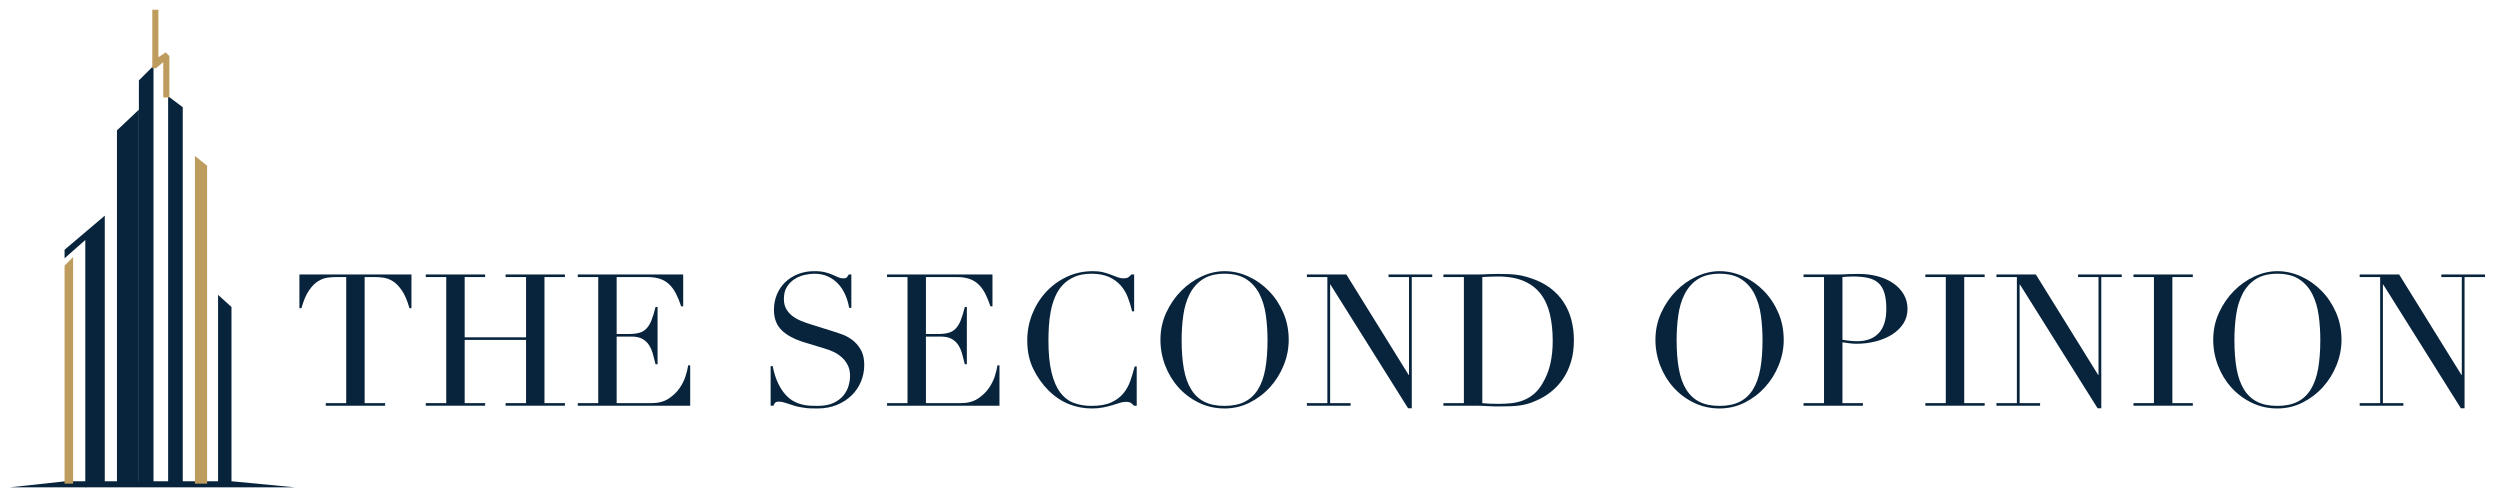
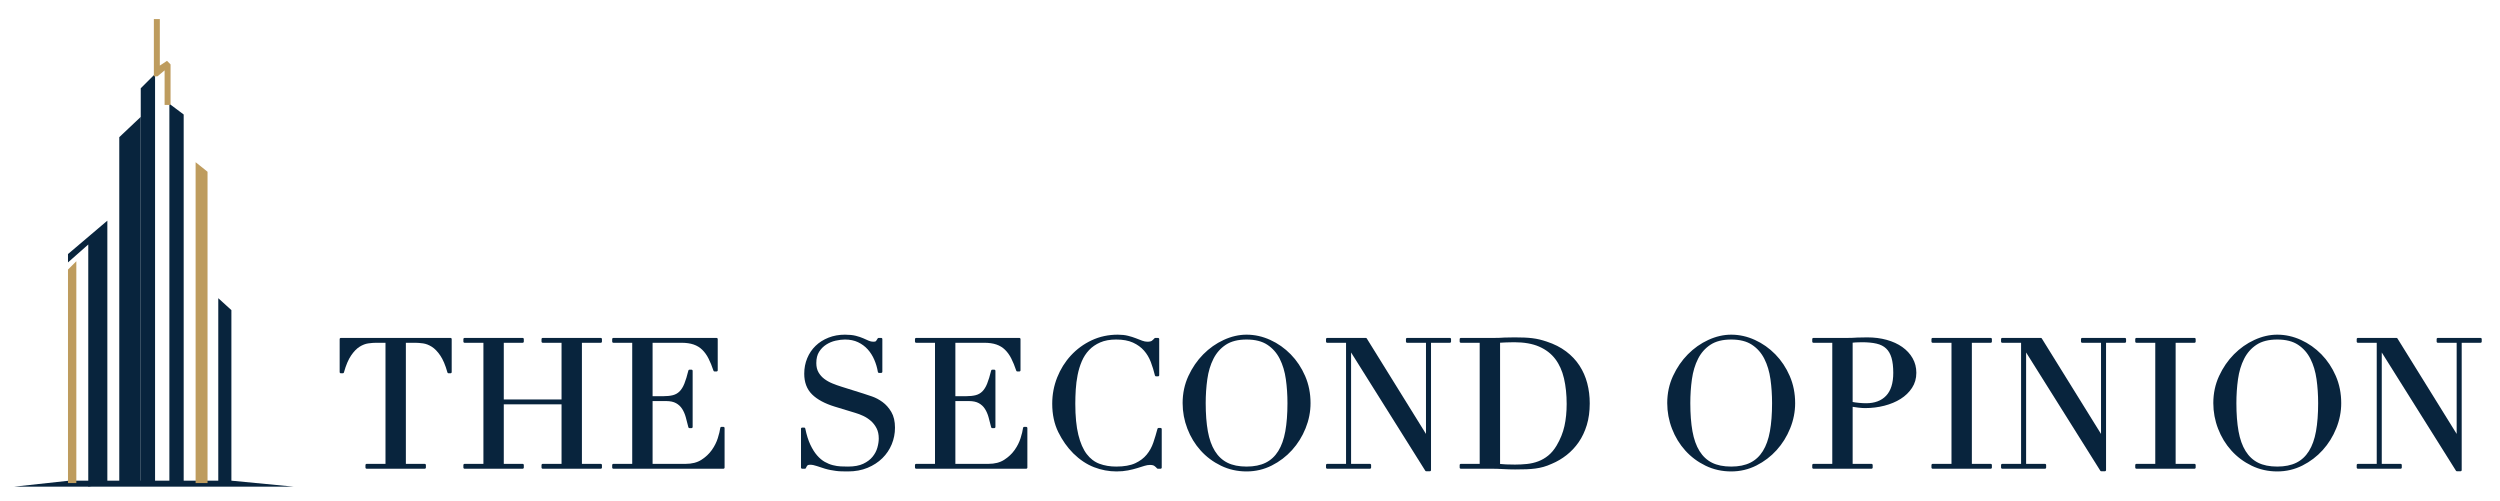
- <svg xmlns="http://www.w3.org/2000/svg" viewBox="244 168 2052 410">
+ <svg xmlns="http://www.w3.org/2000/svg" viewBox="240 160 2096 420">
  <g id="high-rise">
    <g fill="#08243D">
      <path d="M314 568V365L297 380V373L330 345V565Z" />
      <path d="M340 567V275L358 258V565Z" />
      <path d="M358 566V234L370 222V565Z" />
      <path d="M382 565V247L394 256V566Z" />
      <path d="M423 565V410L434 420V567Z" />
      <path d="M252 568L298 563H434L486 568Z" />
    </g>
    <g fill="#BE9C5E">
      <path d="M297 565V386L304 379V565Z" />
      <path d="M369 176H374V215L380 211L383 214V248H378V219L372 224H369Z" />
      <path d="M404 565V296L414 304V565Z" />
    </g>
  </g>
-   <g id="wordmark" fill="#08243D" transform="translate(484 501) scale(1.22)">
+   <g id="wordmark" fill="#08243D" transform="translate(520 552) scale(1.22)" stroke="#08243D" stroke-width="1.6" stroke-linejoin="round">
    <path d="M22.444 -1.736L36.208 -1.736L36.208 -86.552L29.016 -86.552Q26.536 -86.552 23.436 -86.118Q20.336 -85.684 17.174 -83.700Q14.012 -81.716 11.098 -77.438Q8.184 -73.160 6.076 -65.596L4.712 -65.596L4.712 -88.288L80.104 -88.288L80.104 -65.596L78.740 -65.596Q76.632 -73.160 73.718 -77.438Q70.804 -81.716 67.642 -83.700Q64.480 -85.684 61.380 -86.118Q58.280 -86.552 55.800 -86.552L48.608 -86.552L48.608 -1.736L62.372 -1.736L62.372 -0.000L22.444 -0.000Z" />
    <path d="M89.736 -1.736L103.500 -1.736L103.500 -86.552L89.736 -86.552L89.736 -88.288L129.664 -88.288L129.664 -86.552L115.900 -86.552L115.900 -46.004L157.192 -46.004L157.192 -86.552L143.428 -86.552L143.428 -88.288L183.356 -88.288L183.356 -86.552L169.592 -86.552L169.592 -1.736L183.356 -1.736L183.356 -0.000L143.428 -0.000L143.428 -1.736L157.192 -1.736L157.192 -44.268L115.900 -44.268L115.900 -1.736L129.664 -1.736L129.664 -0.000L89.736 -0.000Z" />
    <path d="M191.996 -1.736L205.760 -1.736L205.760 -86.552L191.996 -86.552L191.996 -88.288L262.924 -88.288L262.924 -66.836L261.560 -66.836Q259.948 -71.672 258.088 -75.330Q256.228 -78.988 253.624 -81.530Q251.020 -84.072 247.424 -85.312Q243.828 -86.552 238.744 -86.552L218.160 -86.552L218.160 -48.236L226.220 -48.236Q230.312 -48.236 233.164 -48.980Q236.016 -49.724 238.062 -51.770Q240.108 -53.816 241.534 -57.350Q242.960 -60.884 244.324 -66.464L245.688 -66.464L245.688 -27.900L244.324 -27.900Q243.456 -31.496 242.526 -34.844Q241.596 -38.192 239.922 -40.796Q238.248 -43.400 235.458 -44.950Q232.668 -46.500 228.204 -46.500L218.160 -46.500L218.160 -1.736L241.596 -1.736Q248.416 -1.736 252.942 -4.650Q257.468 -7.564 260.320 -11.594Q263.172 -15.624 264.536 -19.964Q265.900 -24.304 266.272 -27.156L267.636 -27.156L267.636 -0.000L191.996 -0.000Z" />
    <path d="M321.744 -26.660L323.108 -26.660Q324.472 -19.964 326.642 -15.376Q328.812 -10.788 331.416 -7.812Q334.020 -4.836 336.872 -3.224Q339.724 -1.612 342.638 -0.868Q345.552 -0.124 348.218 -0.000Q350.884 0.124 353.240 0.124Q359.812 0.124 364.028 -1.860Q368.244 -3.844 370.724 -6.882Q373.204 -9.920 374.196 -13.454Q375.188 -16.988 375.188 -19.964Q375.188 -24.304 373.576 -27.404Q371.964 -30.504 369.484 -32.674Q367.004 -34.844 364.090 -36.208Q361.176 -37.572 358.572 -38.316L344.312 -42.656Q334.268 -45.756 329.122 -50.840Q323.976 -55.924 323.976 -64.480Q323.976 -70.060 325.960 -74.834Q327.944 -79.608 331.540 -83.080Q335.136 -86.552 340.158 -88.536Q345.180 -90.520 351.132 -90.520Q355.472 -90.520 358.386 -89.776Q361.300 -89.032 363.408 -88.102Q365.516 -87.172 367.190 -86.428Q368.864 -85.684 370.600 -85.684Q372.212 -85.684 372.770 -86.118Q373.328 -86.552 374.320 -88.288L376.056 -88.288L376.056 -65.844L374.568 -65.844Q373.824 -70.308 372.026 -74.462Q370.228 -78.616 367.376 -81.778Q364.524 -84.940 360.494 -86.862Q356.464 -88.784 351.132 -88.784Q348.156 -88.784 344.560 -87.978Q340.964 -87.172 337.864 -85.188Q334.764 -83.204 332.718 -79.980Q330.672 -76.756 330.672 -71.796Q330.672 -67.828 332.284 -65.038Q333.896 -62.248 336.438 -60.326Q338.980 -58.404 342.142 -57.102Q345.304 -55.800 348.528 -54.808L363.532 -50.096Q365.888 -49.352 369.484 -48.112Q373.080 -46.872 376.490 -44.392Q379.900 -41.912 382.318 -37.820Q384.736 -33.728 384.736 -27.404Q384.736 -21.576 382.566 -16.306Q380.396 -11.036 376.304 -7.006Q372.212 -2.976 366.384 -0.558Q360.556 1.860 353.240 1.860Q350.636 1.860 348.652 1.798Q346.668 1.736 344.932 1.488Q343.196 1.240 341.460 0.930Q339.724 0.620 337.616 -0.000Q335.136 -0.744 332.284 -1.736Q329.432 -2.728 327.324 -2.728Q325.464 -2.728 324.782 -1.984Q324.100 -1.240 323.604 -0.000L321.744 -0.000Z" />
    <path d="M400.072 -1.736L413.836 -1.736L413.836 -86.552L400.072 -86.552L400.072 -88.288L471.000 -88.288L471.000 -66.836L469.636 -66.836Q468.024 -71.672 466.164 -75.330Q464.304 -78.988 461.700 -81.530Q459.096 -84.072 455.500 -85.312Q451.904 -86.552 446.820 -86.552L426.236 -86.552L426.236 -48.236L434.296 -48.236Q438.388 -48.236 441.240 -48.980Q444.092 -49.724 446.138 -51.770Q448.184 -53.816 449.610 -57.350Q451.036 -60.884 452.400 -66.464L453.764 -66.464L453.764 -27.900L452.400 -27.900Q451.532 -31.496 450.602 -34.844Q449.672 -38.192 447.998 -40.796Q446.324 -43.400 443.534 -44.950Q440.744 -46.500 436.280 -46.500L426.236 -46.500L426.236 -1.736L449.672 -1.736Q456.492 -1.736 461.018 -4.650Q465.544 -7.564 468.396 -11.594Q471.248 -15.624 472.612 -19.964Q473.976 -24.304 474.348 -27.156L475.712 -27.156L475.712 -0.000L400.072 -0.000Z" />
    <path d="M568.052 -0.000L566.192 -0.000Q565.324 -0.992 564.208 -1.798Q563.092 -2.604 560.736 -2.604Q558.876 -2.604 556.706 -1.922Q554.536 -1.240 551.746 -0.372Q548.956 0.496 545.484 1.178Q542.012 1.860 537.796 1.860Q529.984 1.860 522.606 -0.992Q515.228 -3.844 508.656 -10.292Q502.580 -16.368 498.488 -24.676Q494.396 -32.984 494.396 -43.896Q494.396 -53.196 497.744 -61.628Q501.092 -70.060 507.044 -76.508Q512.996 -82.956 521.056 -86.738Q529.116 -90.520 538.664 -90.520Q542.508 -90.520 545.484 -89.776Q548.460 -89.032 550.816 -88.102Q553.172 -87.172 555.156 -86.428Q557.140 -85.684 559.000 -85.684Q561.480 -85.684 562.534 -86.490Q563.588 -87.296 564.456 -88.288L566.316 -88.288L566.316 -63.488L564.952 -63.488Q563.836 -68.200 562.100 -72.788Q560.364 -77.376 557.264 -80.910Q554.164 -84.444 549.390 -86.614Q544.616 -88.784 537.548 -88.784Q530.976 -88.784 526.264 -86.738Q521.552 -84.692 518.328 -81.282Q515.104 -77.872 513.182 -73.346Q511.260 -68.820 510.268 -63.798Q509.276 -58.776 508.966 -53.630Q508.656 -48.484 508.656 -43.896Q508.656 -30.876 510.764 -22.320Q512.872 -13.764 516.654 -8.804Q520.436 -3.844 525.768 -1.860Q531.100 0.124 537.548 0.124Q545.856 0.124 550.940 -2.232Q556.024 -4.588 559.124 -8.370Q562.224 -12.152 563.836 -16.926Q565.448 -21.700 566.688 -26.412L568.052 -26.412Z" />
    <path d="M598.268 -44.268Q598.268 -33.108 599.756 -24.800Q601.244 -16.492 604.716 -10.912Q608.188 -5.332 613.644 -2.604Q619.100 0.124 627.160 0.124Q635.096 0.124 640.614 -2.604Q646.132 -5.332 649.604 -10.912Q653.076 -16.492 654.564 -24.800Q656.052 -33.108 656.052 -44.268Q656.052 -52.824 654.936 -60.822Q653.820 -68.820 650.658 -75.082Q647.496 -81.344 641.854 -85.064Q636.212 -88.784 627.160 -88.784Q618.108 -88.784 612.466 -85.064Q606.824 -81.344 603.662 -75.082Q600.500 -68.820 599.384 -60.822Q598.268 -52.824 598.268 -44.268ZM584.008 -44.268Q584.008 -54.188 587.914 -62.620Q591.820 -71.052 597.958 -77.252Q604.096 -83.452 611.784 -86.986Q619.472 -90.520 627.160 -90.520Q635.344 -90.520 643.094 -86.986Q650.844 -83.452 656.920 -77.252Q662.996 -71.052 666.654 -62.620Q670.312 -54.188 670.312 -44.268Q670.312 -35.588 666.964 -27.280Q663.616 -18.972 657.788 -12.524Q651.960 -6.076 644.086 -2.108Q636.212 1.860 627.160 1.860Q617.860 1.860 609.924 -1.984Q601.988 -5.828 596.222 -12.214Q590.456 -18.600 587.232 -26.970Q584.008 -35.340 584.008 -44.268Z" />
    <path d="M682.548 -1.736L696.312 -1.736L696.312 -86.552L682.548 -86.552L682.548 -88.288L709.084 -88.288L750.996 -20.708L751.244 -20.708L751.244 -86.552L737.480 -86.552L737.480 -88.288L766.868 -88.288L766.868 -86.552L753.104 -86.552L753.104 1.736L750.624 1.736L698.420 -81.468L698.172 -81.468L698.172 -1.736L711.936 -1.736L711.936 -0.000L682.548 -0.000Z" />
    <path d="M800.556 -1.736Q802.664 -1.488 805.454 -1.364Q808.244 -1.240 811.592 -1.240Q815.808 -1.240 819.962 -1.674Q824.116 -2.108 827.898 -3.534Q831.680 -4.960 834.966 -7.626Q838.252 -10.292 840.856 -14.632Q844.824 -21.328 846.374 -28.334Q847.924 -35.340 847.924 -43.648Q847.924 -53.444 846.064 -61.442Q844.204 -69.440 839.926 -75.082Q835.648 -80.724 828.580 -83.824Q821.512 -86.924 811.096 -86.924Q807.996 -86.924 805.454 -86.800Q802.912 -86.676 800.556 -86.552ZM774.392 -1.736L788.156 -1.736L788.156 -86.552L774.392 -86.552L774.392 -88.288L797.456 -88.288Q799.192 -88.288 800.928 -88.350Q802.664 -88.412 804.400 -88.536Q806.136 -88.536 807.872 -88.598Q809.608 -88.660 811.344 -88.660Q815.064 -88.660 817.978 -88.536Q820.892 -88.412 823.434 -88.102Q825.976 -87.792 828.270 -87.234Q830.564 -86.676 833.168 -85.808Q840.732 -83.328 846.250 -79.174Q851.768 -75.020 855.302 -69.564Q858.836 -64.108 860.510 -57.660Q862.184 -51.212 862.184 -44.144Q862.184 -35.960 860.200 -29.450Q858.216 -22.940 854.744 -17.918Q851.272 -12.896 846.622 -9.238Q841.972 -5.580 836.640 -3.348Q833.664 -1.984 830.998 -1.240Q828.332 -0.496 825.542 -0.124Q822.752 0.248 819.404 0.372Q816.056 0.496 811.716 0.496Q809.856 0.496 807.748 0.434Q805.640 0.372 803.532 0.248Q801.424 0.124 799.378 0.062Q797.332 -0.000 795.472 -0.000L774.392 -0.000Z" />
    <path d="M931.296 -44.268Q931.296 -33.108 932.784 -24.800Q934.272 -16.492 937.744 -10.912Q941.216 -5.332 946.672 -2.604Q952.128 0.124 960.188 0.124Q968.124 0.124 973.642 -2.604Q979.160 -5.332 982.632 -10.912Q986.104 -16.492 987.592 -24.800Q989.080 -33.108 989.080 -44.268Q989.080 -52.824 987.964 -60.822Q986.848 -68.820 983.686 -75.082Q980.524 -81.344 974.882 -85.064Q969.240 -88.784 960.188 -88.784Q951.136 -88.784 945.494 -85.064Q939.852 -81.344 936.690 -75.082Q933.528 -68.820 932.412 -60.822Q931.296 -52.824 931.296 -44.268ZM917.036 -44.268Q917.036 -54.188 920.942 -62.620Q924.848 -71.052 930.986 -77.252Q937.124 -83.452 944.812 -86.986Q952.500 -90.520 960.188 -90.520Q968.372 -90.520 976.122 -86.986Q983.872 -83.452 989.948 -77.252Q996.024 -71.052 999.682 -62.620Q1003.340 -54.188 1003.340 -44.268Q1003.340 -35.588 999.992 -27.280Q996.644 -18.972 990.816 -12.524Q984.988 -6.076 977.114 -2.108Q969.240 1.860 960.188 1.860Q950.888 1.860 942.952 -1.984Q935.016 -5.828 929.250 -12.214Q923.484 -18.600 920.260 -26.970Q917.036 -35.340 917.036 -44.268Z" />
    <path d="M1042.856 -44.392Q1045.336 -43.896 1048.064 -43.648Q1050.792 -43.400 1052.900 -43.400Q1062.076 -43.400 1067.222 -48.794Q1072.368 -54.188 1072.368 -65.100Q1072.368 -71.424 1071.128 -75.640Q1069.888 -79.856 1067.222 -82.398Q1064.556 -84.940 1060.278 -85.932Q1056.000 -86.924 1050.048 -86.924Q1047.692 -86.924 1045.770 -86.800Q1043.848 -86.676 1042.856 -86.552ZM1016.692 -1.736L1030.456 -1.736L1030.456 -86.552L1016.692 -86.552L1016.692 -88.288L1040.004 -88.288Q1041.740 -88.288 1043.476 -88.350Q1045.212 -88.412 1046.948 -88.536Q1048.684 -88.536 1050.358 -88.598Q1052.032 -88.660 1053.768 -88.660Q1060.836 -88.660 1066.850 -86.986Q1072.864 -85.312 1077.266 -82.212Q1081.668 -79.112 1084.148 -74.772Q1086.628 -70.432 1086.628 -65.100Q1086.628 -59.520 1083.776 -55.180Q1080.924 -50.840 1076.212 -47.864Q1071.500 -44.888 1065.238 -43.276Q1058.976 -41.664 1052.156 -41.664Q1050.420 -41.664 1047.692 -41.974Q1044.964 -42.284 1042.856 -42.656L1042.856 -1.736L1056.620 -1.736L1056.620 -0.000L1016.692 -0.000Z" />
    <path d="M1098.616 -1.736L1112.380 -1.736L1112.380 -86.552L1098.616 -86.552L1098.616 -88.288L1138.544 -88.288L1138.544 -86.552L1124.780 -86.552L1124.780 -1.736L1138.544 -1.736L1138.544 -0.000L1098.616 -0.000Z" />
    <path d="M1146.440 -1.736L1160.204 -1.736L1160.204 -86.552L1146.440 -86.552L1146.440 -88.288L1172.976 -88.288L1214.888 -20.708L1215.136 -20.708L1215.136 -86.552L1201.372 -86.552L1201.372 -88.288L1230.760 -88.288L1230.760 -86.552L1216.996 -86.552L1216.996 1.736L1214.516 1.736L1162.312 -81.468L1162.064 -81.468L1162.064 -1.736L1175.828 -1.736L1175.828 -0.000L1146.440 -0.000Z" />
    <path d="M1238.656 -1.736L1252.420 -1.736L1252.420 -86.552L1238.656 -86.552L1238.656 -88.288L1278.584 -88.288L1278.584 -86.552L1264.820 -86.552L1264.820 -1.736L1278.584 -1.736L1278.584 -0.000L1238.656 -0.000Z" />
    <path d="M1306.568 -44.268Q1306.568 -33.108 1308.056 -24.800Q1309.544 -16.492 1313.016 -10.912Q1316.488 -5.332 1321.944 -2.604Q1327.400 0.124 1335.460 0.124Q1343.396 0.124 1348.914 -2.604Q1354.432 -5.332 1357.904 -10.912Q1361.376 -16.492 1362.864 -24.800Q1364.352 -33.108 1364.352 -44.268Q1364.352 -52.824 1363.236 -60.822Q1362.120 -68.820 1358.958 -75.082Q1355.796 -81.344 1350.154 -85.064Q1344.512 -88.784 1335.460 -88.784Q1326.408 -88.784 1320.766 -85.064Q1315.124 -81.344 1311.962 -75.082Q1308.800 -68.820 1307.684 -60.822Q1306.568 -52.824 1306.568 -44.268ZM1292.308 -44.268Q1292.308 -54.188 1296.214 -62.620Q1300.120 -71.052 1306.258 -77.252Q1312.396 -83.452 1320.084 -86.986Q1327.772 -90.520 1335.460 -90.520Q1343.644 -90.520 1351.394 -86.986Q1359.144 -83.452 1365.220 -77.252Q1371.296 -71.052 1374.954 -62.620Q1378.612 -54.188 1378.612 -44.268Q1378.612 -35.588 1375.264 -27.280Q1371.916 -18.972 1366.088 -12.524Q1360.260 -6.076 1352.386 -2.108Q1344.512 1.860 1335.460 1.860Q1326.160 1.860 1318.224 -1.984Q1310.288 -5.828 1304.522 -12.214Q1298.756 -18.600 1295.532 -26.970Q1292.308 -35.340 1292.308 -44.268Z" />
    <path d="M1390.848 -1.736L1404.612 -1.736L1404.612 -86.552L1390.848 -86.552L1390.848 -88.288L1417.384 -88.288L1459.296 -20.708L1459.544 -20.708L1459.544 -86.552L1445.780 -86.552L1445.780 -88.288L1475.168 -88.288L1475.168 -86.552L1461.404 -86.552L1461.404 1.736L1458.924 1.736L1406.720 -81.468L1406.472 -81.468L1406.472 -1.736L1420.236 -1.736L1420.236 -0.000L1390.848 -0.000Z" />
  </g>
</svg>
